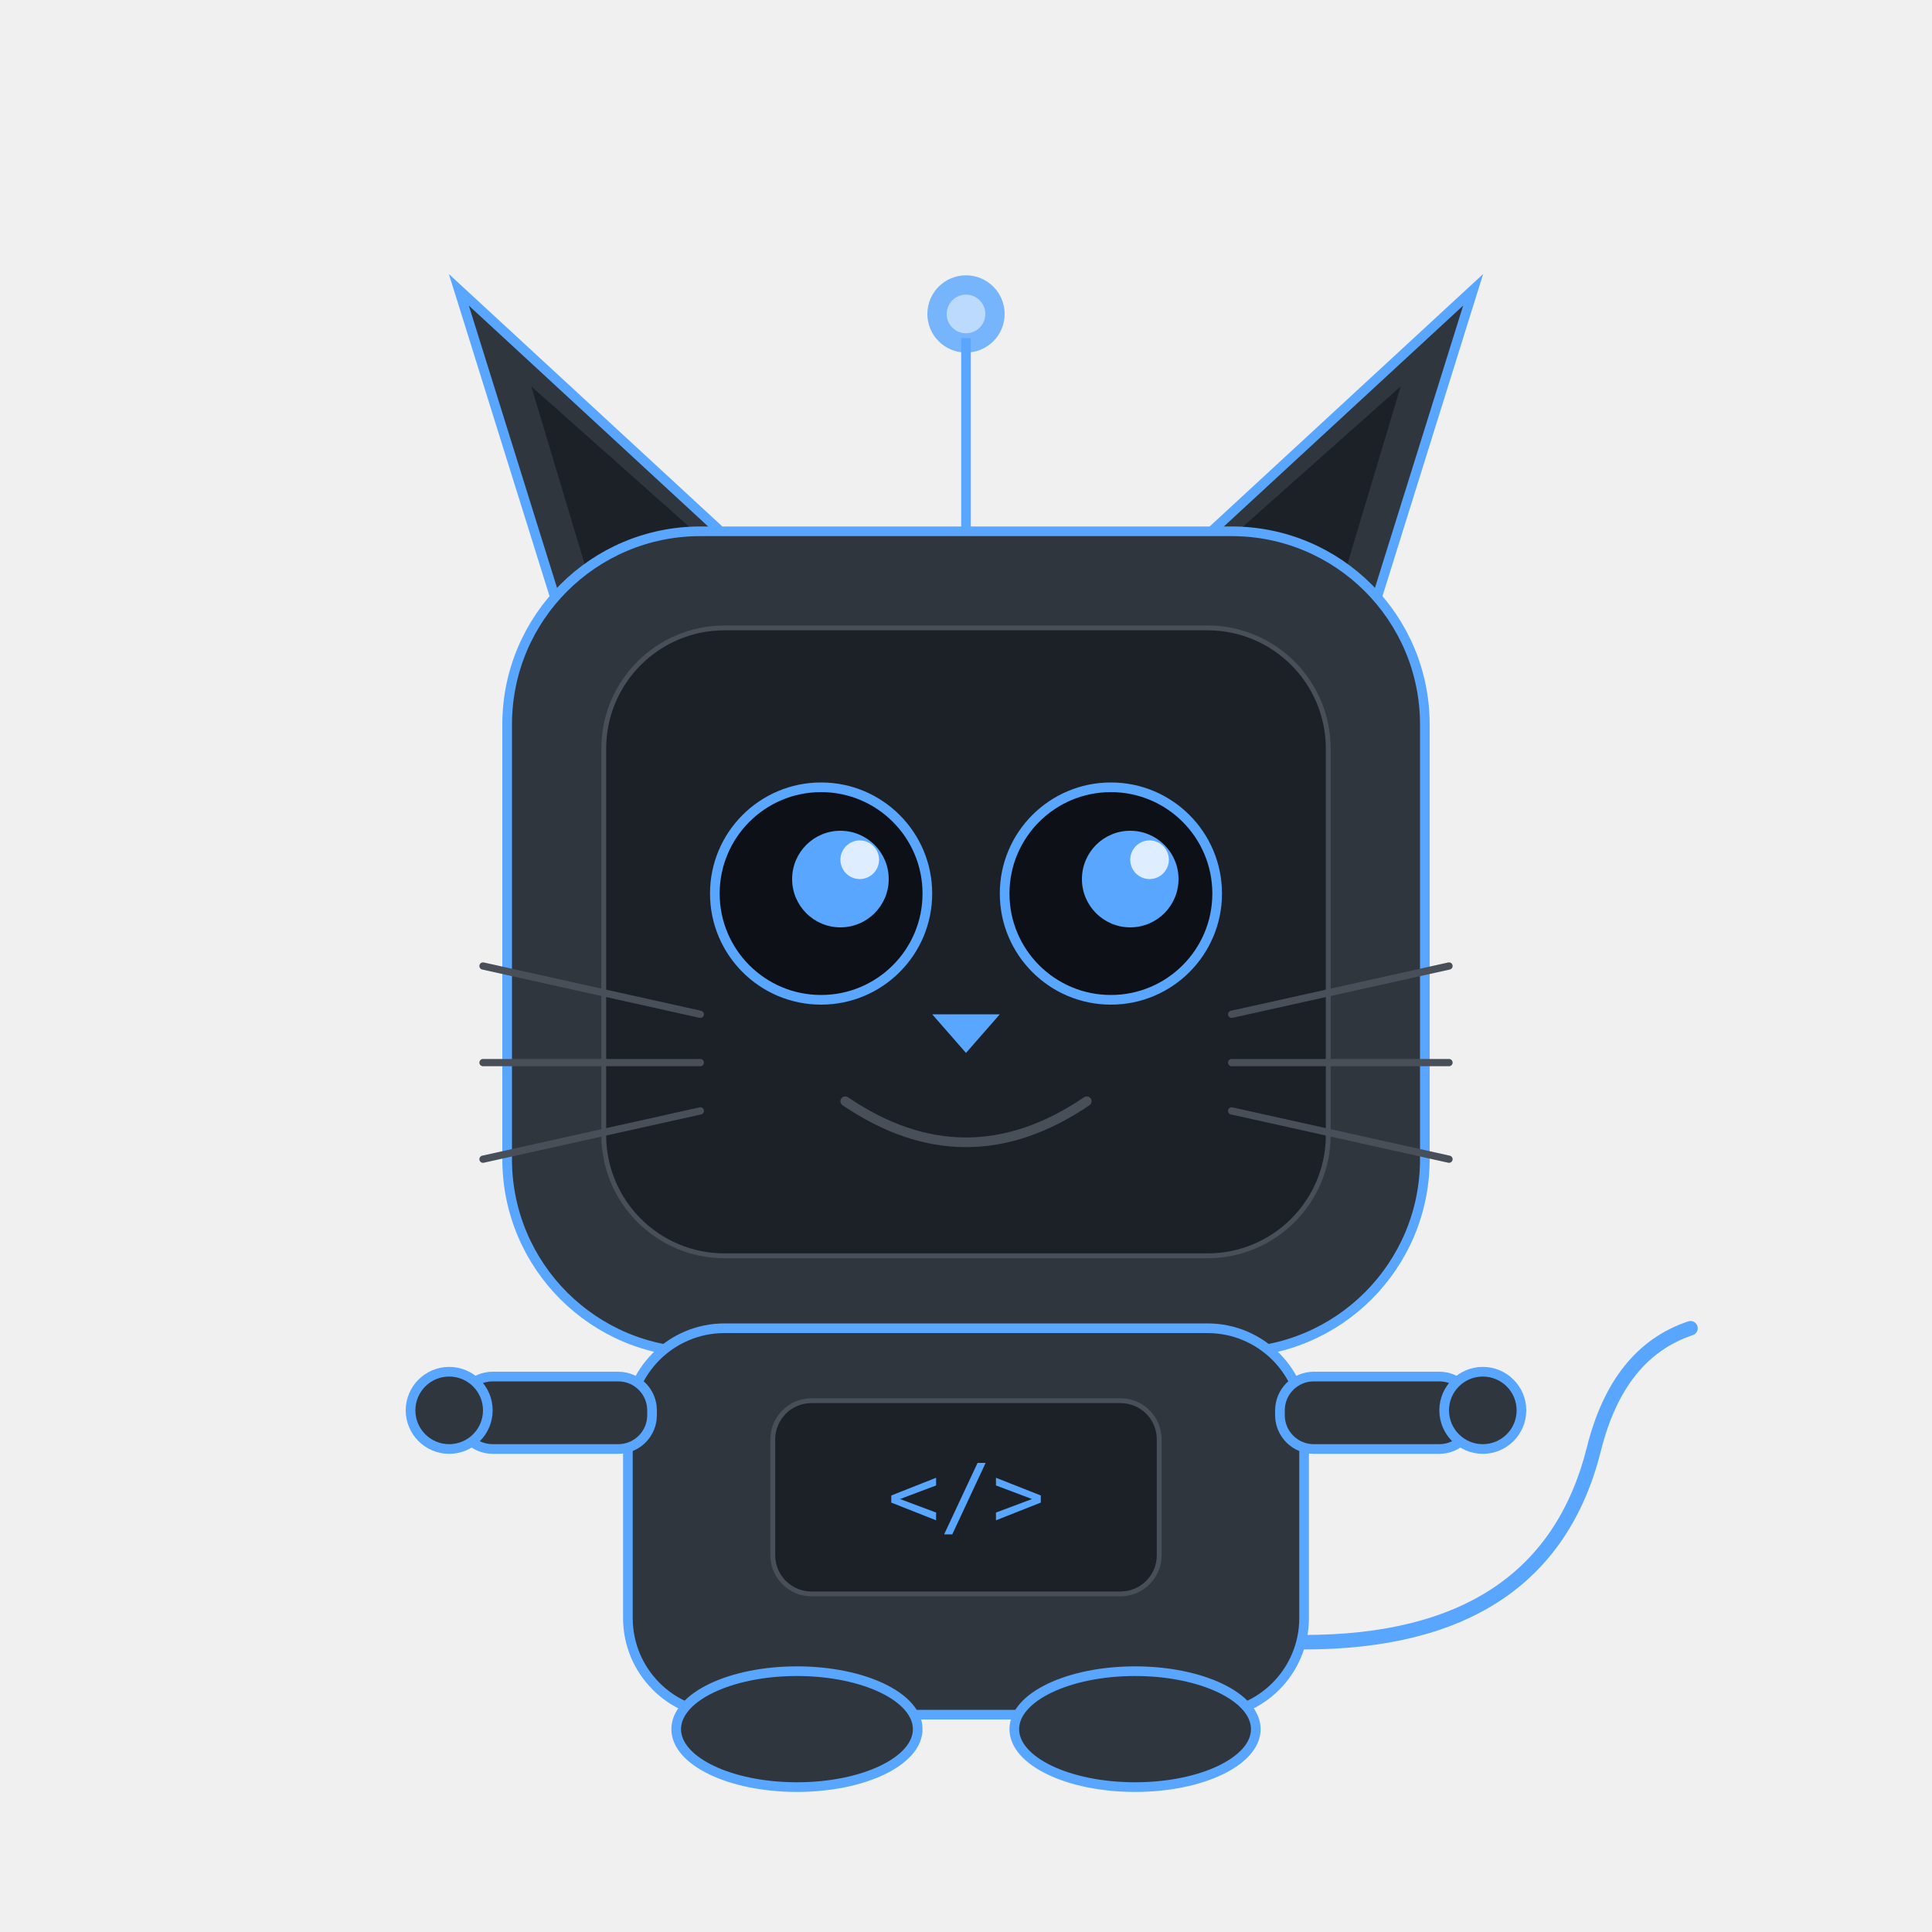
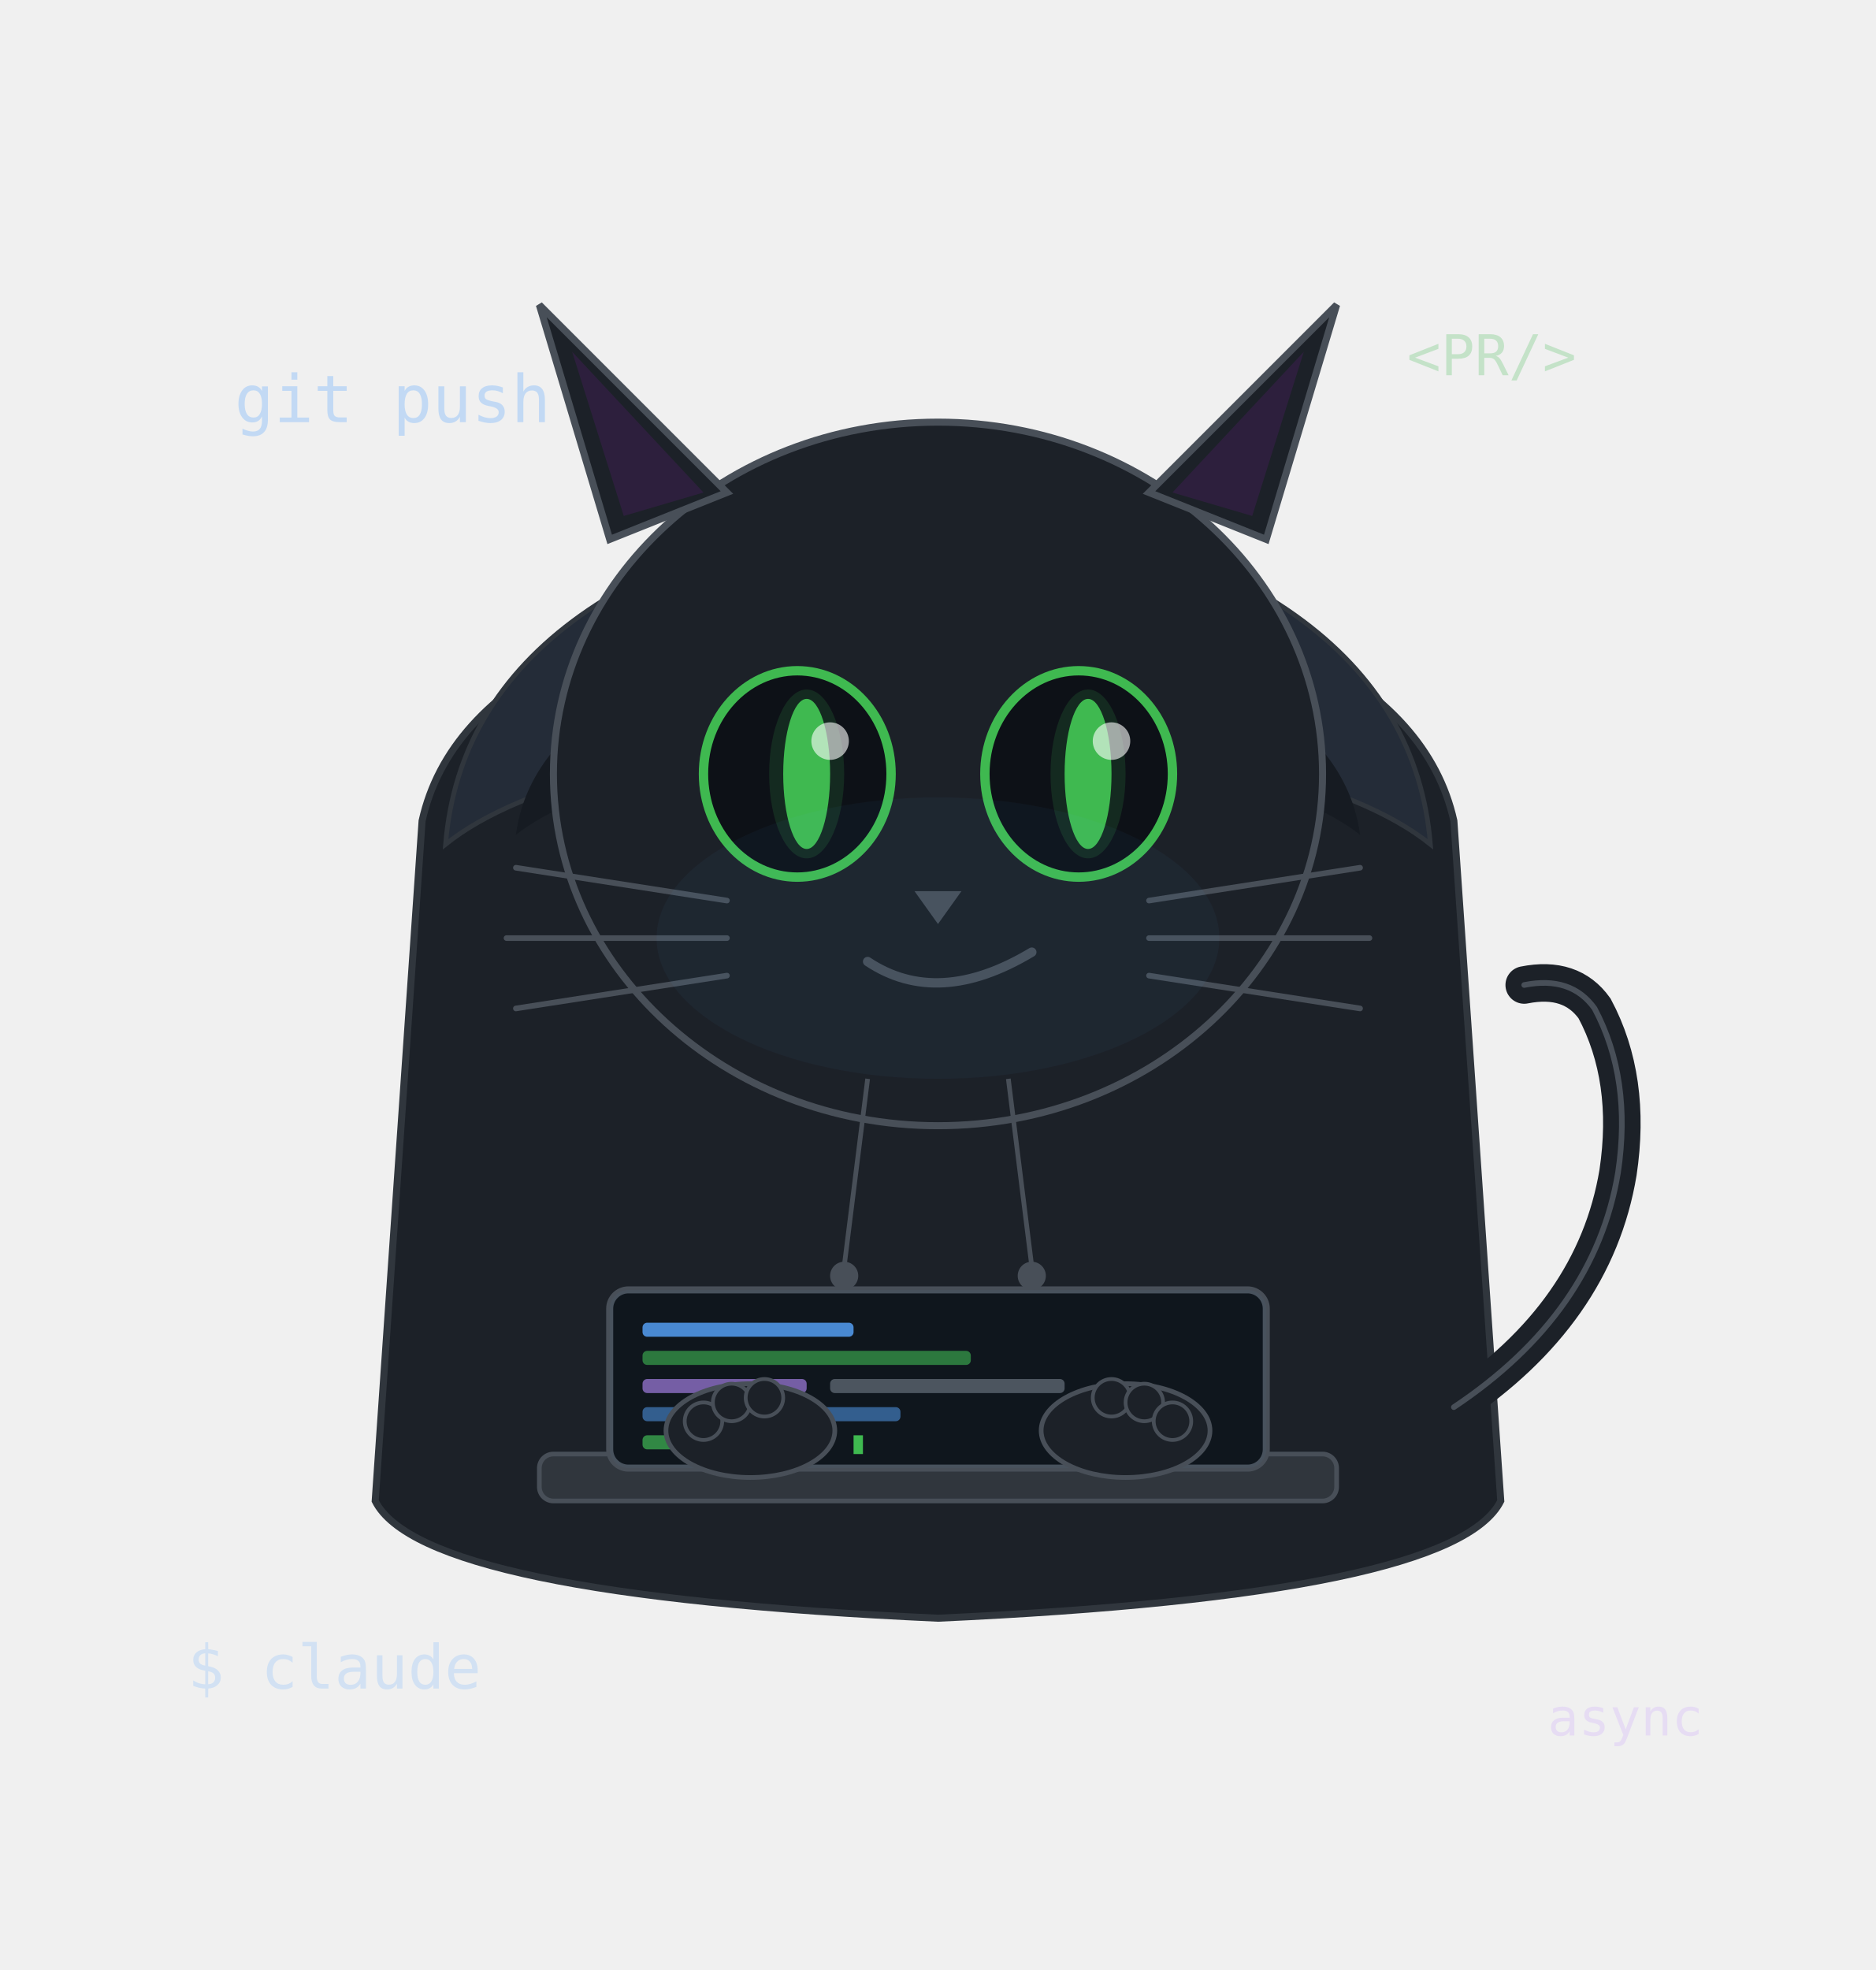
- <svg xmlns="http://www.w3.org/2000/svg" viewBox="0 0 400 400" fill="none">
-   <path d="M120 140 L95 60 L160 120Z" fill="#30363d" stroke="#58a6ff" stroke-width="2" />
-   <path d="M280 140 L305 60 L240 120Z" fill="#30363d" stroke="#58a6ff" stroke-width="2" />
-   <path d="M125 130 L110 80 L155 120Z" fill="#1c2128" />
-   <path d="M275 130 L290 80 L245 120Z" fill="#1c2128" />
-   <rect x="105" y="110" width="190" height="170" rx="40" fill="#30363d" stroke="#58a6ff" stroke-width="2" />
-   <rect x="125" y="130" width="150" height="130" rx="25" fill="#1c2128" stroke="#484f58" stroke-width="1" />
-   <circle cx="170" cy="185" r="22" fill="#0d1117" stroke="#58a6ff" stroke-width="2" />
-   <circle cx="230" cy="185" r="22" fill="#0d1117" stroke="#58a6ff" stroke-width="2" />
-   <circle cx="174" cy="182" r="10" fill="#58a6ff" />
-   <circle cx="234" cy="182" r="10" fill="#58a6ff" />
-   <circle cx="178" cy="178" r="4" fill="#fff" opacity="0.8" />
-   <circle cx="238" cy="178" r="4" fill="#fff" opacity="0.8" />
-   <path d="M193 210 L200 218 L207 210Z" fill="#58a6ff" />
-   <path d="M175 228 Q200 245 225 228" stroke="#484f58" stroke-width="2" fill="none" stroke-linecap="round" />
-   <line x1="100" y1="200" x2="145" y2="210" stroke="#484f58" stroke-width="1.5" stroke-linecap="round" />
-   <line x1="100" y1="220" x2="145" y2="220" stroke="#484f58" stroke-width="1.5" stroke-linecap="round" />
-   <line x1="100" y1="240" x2="145" y2="230" stroke="#484f58" stroke-width="1.5" stroke-linecap="round" />
-   <line x1="300" y1="200" x2="255" y2="210" stroke="#484f58" stroke-width="1.5" stroke-linecap="round" />
-   <line x1="300" y1="220" x2="255" y2="220" stroke="#484f58" stroke-width="1.5" stroke-linecap="round" />
-   <line x1="300" y1="240" x2="255" y2="230" stroke="#484f58" stroke-width="1.5" stroke-linecap="round" />
-   <line x1="200" y1="110" x2="200" y2="70" stroke="#58a6ff" stroke-width="2" />
-   <circle cx="200" cy="65" r="8" fill="#58a6ff" opacity="0.8" />
-   <circle cx="200" cy="65" r="4" fill="#fff" opacity="0.5" />
-   <rect x="130" y="275" width="140" height="80" rx="20" fill="#30363d" stroke="#58a6ff" stroke-width="2" />
-   <rect x="160" y="290" width="80" height="40" rx="8" fill="#1c2128" stroke="#484f58" stroke-width="1" />
-   <text x="200" y="316" text-anchor="middle" font-family="monospace" font-size="18" fill="#58a6ff">&lt;/&gt;</text>
-   <rect x="95" y="285" width="40" height="15" rx="7" fill="#30363d" stroke="#58a6ff" stroke-width="2" />
-   <rect x="265" y="285" width="40" height="15" rx="7" fill="#30363d" stroke="#58a6ff" stroke-width="2" />
-   <circle cx="93" cy="292" r="8" fill="#30363d" stroke="#58a6ff" stroke-width="2" />
-   <circle cx="307" cy="292" r="8" fill="#30363d" stroke="#58a6ff" stroke-width="2" />
-   <path d="M270 340 Q320 340 330 300 Q335 280 350 275" stroke="#58a6ff" stroke-width="3" fill="none" stroke-linecap="round" />
-   <ellipse cx="165" cy="358" rx="25" ry="12" fill="#30363d" stroke="#58a6ff" stroke-width="2" />
-   <ellipse cx="235" cy="358" rx="25" ry="12" fill="#30363d" stroke="#58a6ff" stroke-width="2" />
+ <svg xmlns="http://www.w3.org/2000/svg" viewBox="0 0 400 420" fill="none">
+   <path d="M90 175 Q100 130 200 120 Q300 130 310 175 L320 320 Q310 340 200 345 Q90 340 80 320Z" fill="#1c2128" stroke="#30363d" stroke-width="1.5" />
+   <path d="M95 180 Q100 120 200 105 Q300 120 305 180 Q280 160 200 155 Q120 160 95 180Z" fill="#242c38" stroke="#30363d" stroke-width="1" />
+   <path d="M110 178 Q115 140 200 128 Q285 140 290 178 Q270 162 200 158 Q130 162 110 178Z" fill="#161b22" />
+   <ellipse cx="200" cy="165" rx="82" ry="75" fill="#1c2128" stroke="#484f58" stroke-width="1.5" />
+   <path d="M130 115 L115 65 L155 105Z" fill="#1c2128" stroke="#484f58" stroke-width="1.5" />
+   <path d="M270 115 L285 65 L245 105Z" fill="#1c2128" stroke="#484f58" stroke-width="1.5" />
+   <path d="M133 110 L122 75 L150 105Z" fill="#2d1f3d" />
+   <path d="M267 110 L278 75 L250 105Z" fill="#2d1f3d" />
+   <ellipse cx="170" cy="165" rx="20" ry="22" fill="#0d1117" stroke="#3fb950" stroke-width="2" />
+   <ellipse cx="230" cy="165" rx="20" ry="22" fill="#0d1117" stroke="#3fb950" stroke-width="2" />
+   <ellipse cx="172" cy="165" rx="5" ry="16" fill="#3fb950" />
+   <ellipse cx="232" cy="165" rx="5" ry="16" fill="#3fb950" />
+   <ellipse cx="172" cy="165" rx="8" ry="18" fill="#3fb950" opacity="0.15" />
+   <ellipse cx="232" cy="165" rx="8" ry="18" fill="#3fb950" opacity="0.15" />
+   <circle cx="177" cy="158" r="4" fill="#fff" opacity="0.6" />
+   <circle cx="237" cy="158" r="4" fill="#fff" opacity="0.6" />
+   <path d="M195 190 L200 197 L205 190Z" fill="#484f58" />
+   <path d="M185 205 Q200 215 220 203" stroke="#484f58" stroke-width="2" fill="none" stroke-linecap="round" />
+   <line x1="110" y1="185" x2="155" y2="192" stroke="#484f58" stroke-width="1.2" stroke-linecap="round" />
+   <line x1="108" y1="200" x2="155" y2="200" stroke="#484f58" stroke-width="1.2" stroke-linecap="round" />
+   <line x1="110" y1="215" x2="155" y2="208" stroke="#484f58" stroke-width="1.2" stroke-linecap="round" />
+   <line x1="290" y1="185" x2="245" y2="192" stroke="#484f58" stroke-width="1.2" stroke-linecap="round" />
+   <line x1="292" y1="200" x2="245" y2="200" stroke="#484f58" stroke-width="1.2" stroke-linecap="round" />
+   <line x1="290" y1="215" x2="245" y2="208" stroke="#484f58" stroke-width="1.2" stroke-linecap="round" />
+   <g transform="translate(115, 280)">
+     <rect x="0" y="30" width="170" height="10" rx="3" fill="#30363d" stroke="#484f58" stroke-width="1" />
+     <rect x="15" y="-5" width="140" height="38" rx="4" fill="#0d1117" stroke="#484f58" stroke-width="1.5" />
+     <rect x="22" y="2" width="45" height="3" rx="1" fill="#58a6ff" opacity="0.8" />
+     <rect x="22" y="8" width="70" height="3" rx="1" fill="#3fb950" opacity="0.6" />
+     <rect x="22" y="14" width="35" height="3" rx="1" fill="#bc8cff" opacity="0.6" />
+     <rect x="62" y="14" width="50" height="3" rx="1" fill="#8b949e" opacity="0.5" />
+     <rect x="22" y="20" width="55" height="3" rx="1" fill="#58a6ff" opacity="0.5" />
+     <rect x="22" y="26" width="40" height="3" rx="1" fill="#3fb950" opacity="0.7" />
+     <rect x="15" y="-5" width="140" height="38" rx="4" fill="#58a6ff" opacity="0.03" />
+     <rect x="67" y="26" width="2" height="4" fill="#3fb950">
+       <animate attributeName="opacity" values="1;0;1" dur="1.2s" repeatCount="indefinite" />
+     </rect>
+   </g>
+   <ellipse cx="160" cy="305" rx="18" ry="10" fill="#1c2128" stroke="#484f58" stroke-width="1" />
+   <circle cx="150" cy="303" r="4" fill="#1c2128" stroke="#484f58" stroke-width="0.8" />
+   <circle cx="156" cy="299" r="4" fill="#1c2128" stroke="#484f58" stroke-width="0.8" />
+   <circle cx="163" cy="298" r="4" fill="#1c2128" stroke="#484f58" stroke-width="0.8" />
+   <ellipse cx="240" cy="305" rx="18" ry="10" fill="#1c2128" stroke="#484f58" stroke-width="1" />
+   <circle cx="237" cy="298" r="4" fill="#1c2128" stroke="#484f58" stroke-width="0.8" />
+   <circle cx="244" cy="299" r="4" fill="#1c2128" stroke="#484f58" stroke-width="0.8" />
+   <circle cx="250" cy="303" r="4" fill="#1c2128" stroke="#484f58" stroke-width="0.8" />
+   <path d="M310 300 Q340 280 345 250 Q348 230 340 215 Q335 208 325 210" stroke="#1c2128" stroke-width="8" fill="none" stroke-linecap="round" />
+   <path d="M310 300 Q340 280 345 250 Q348 230 340 215 Q335 208 325 210" stroke="#484f58" stroke-width="1.2" fill="none" stroke-linecap="round" />
+   <line x1="185" y1="230" x2="180" y2="270" stroke="#484f58" stroke-width="1" />
+   <line x1="215" y1="230" x2="220" y2="270" stroke="#484f58" stroke-width="1" />
+   <circle cx="180" cy="272" r="3" fill="#484f58" />
+   <circle cx="220" cy="272" r="3" fill="#484f58" />
+   <ellipse cx="200" cy="200" rx="60" ry="30" fill="#58a6ff" opacity="0.04" />
+   <text x="50" y="90" font-family="monospace" font-size="14" fill="#58a6ff" opacity="0.3">git push</text>
+   <text x="300" y="80" font-family="monospace" font-size="12" fill="#3fb950" opacity="0.25">&lt;PR/&gt;</text>
+   <text x="330" y="370" font-family="monospace" font-size="11" fill="#bc8cff" opacity="0.2">async</text>
+   <text x="40" y="360" font-family="monospace" font-size="13" fill="#58a6ff" opacity="0.2">$ claude</text>
</svg>
